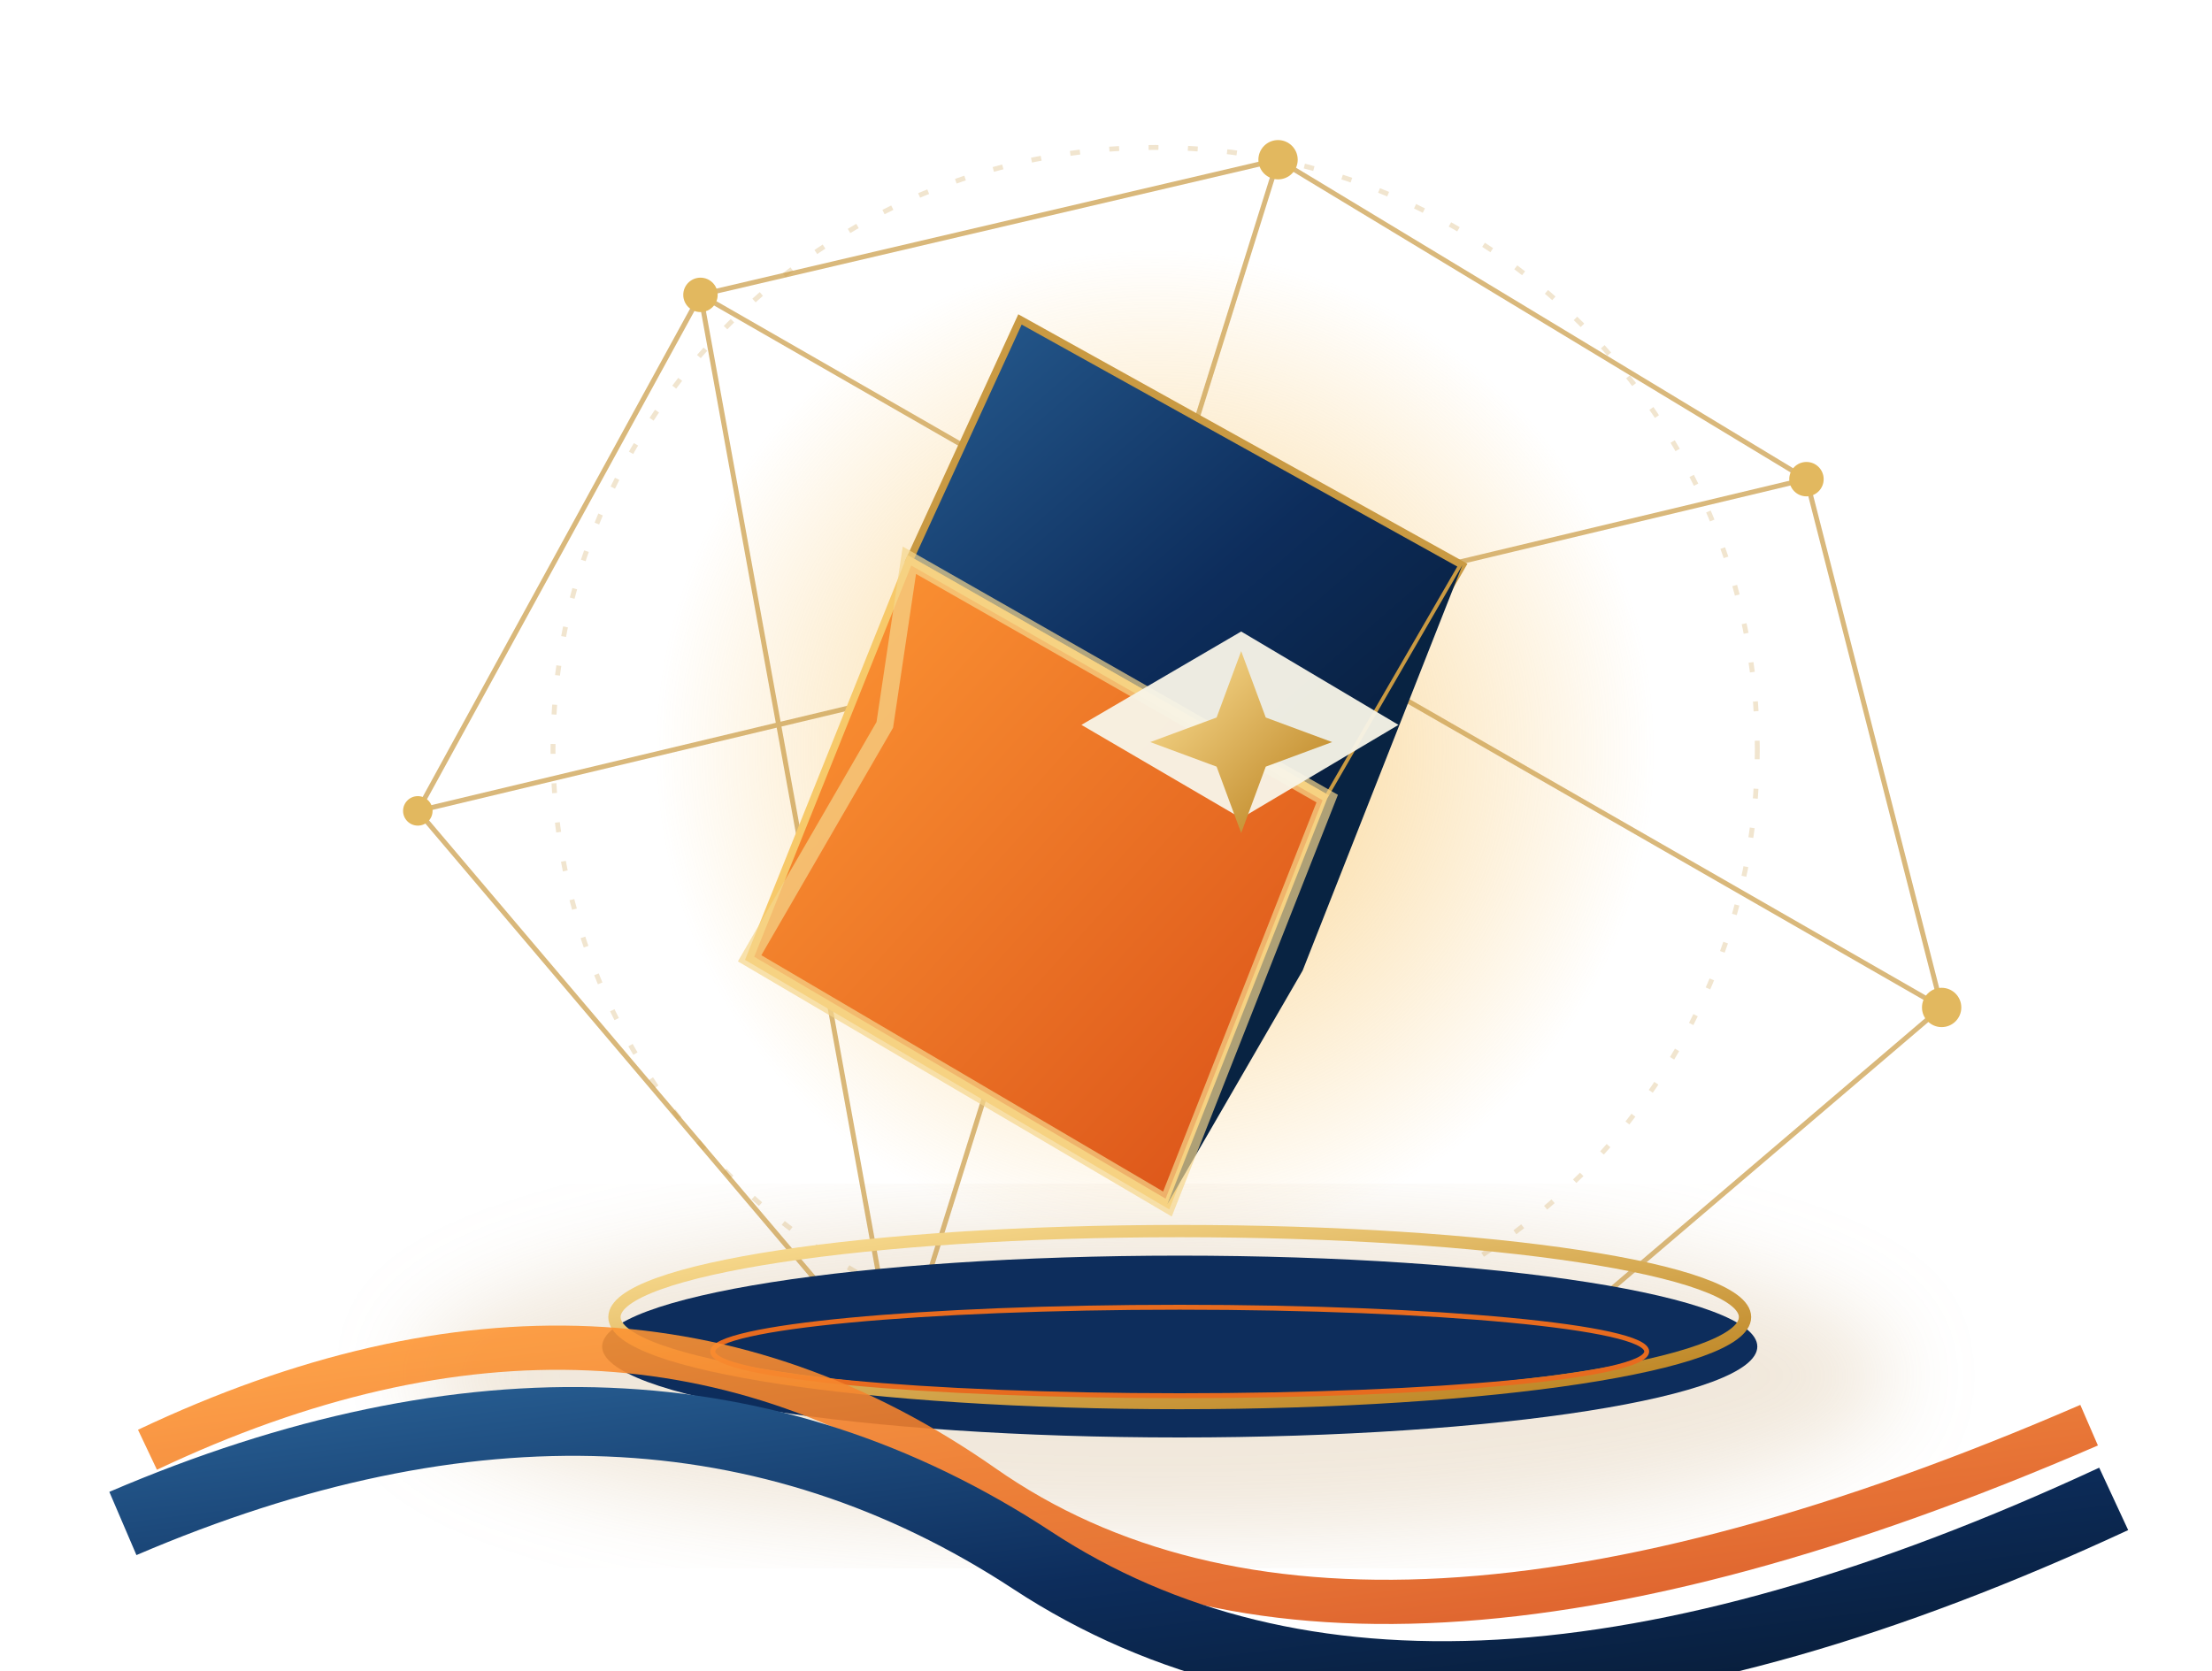
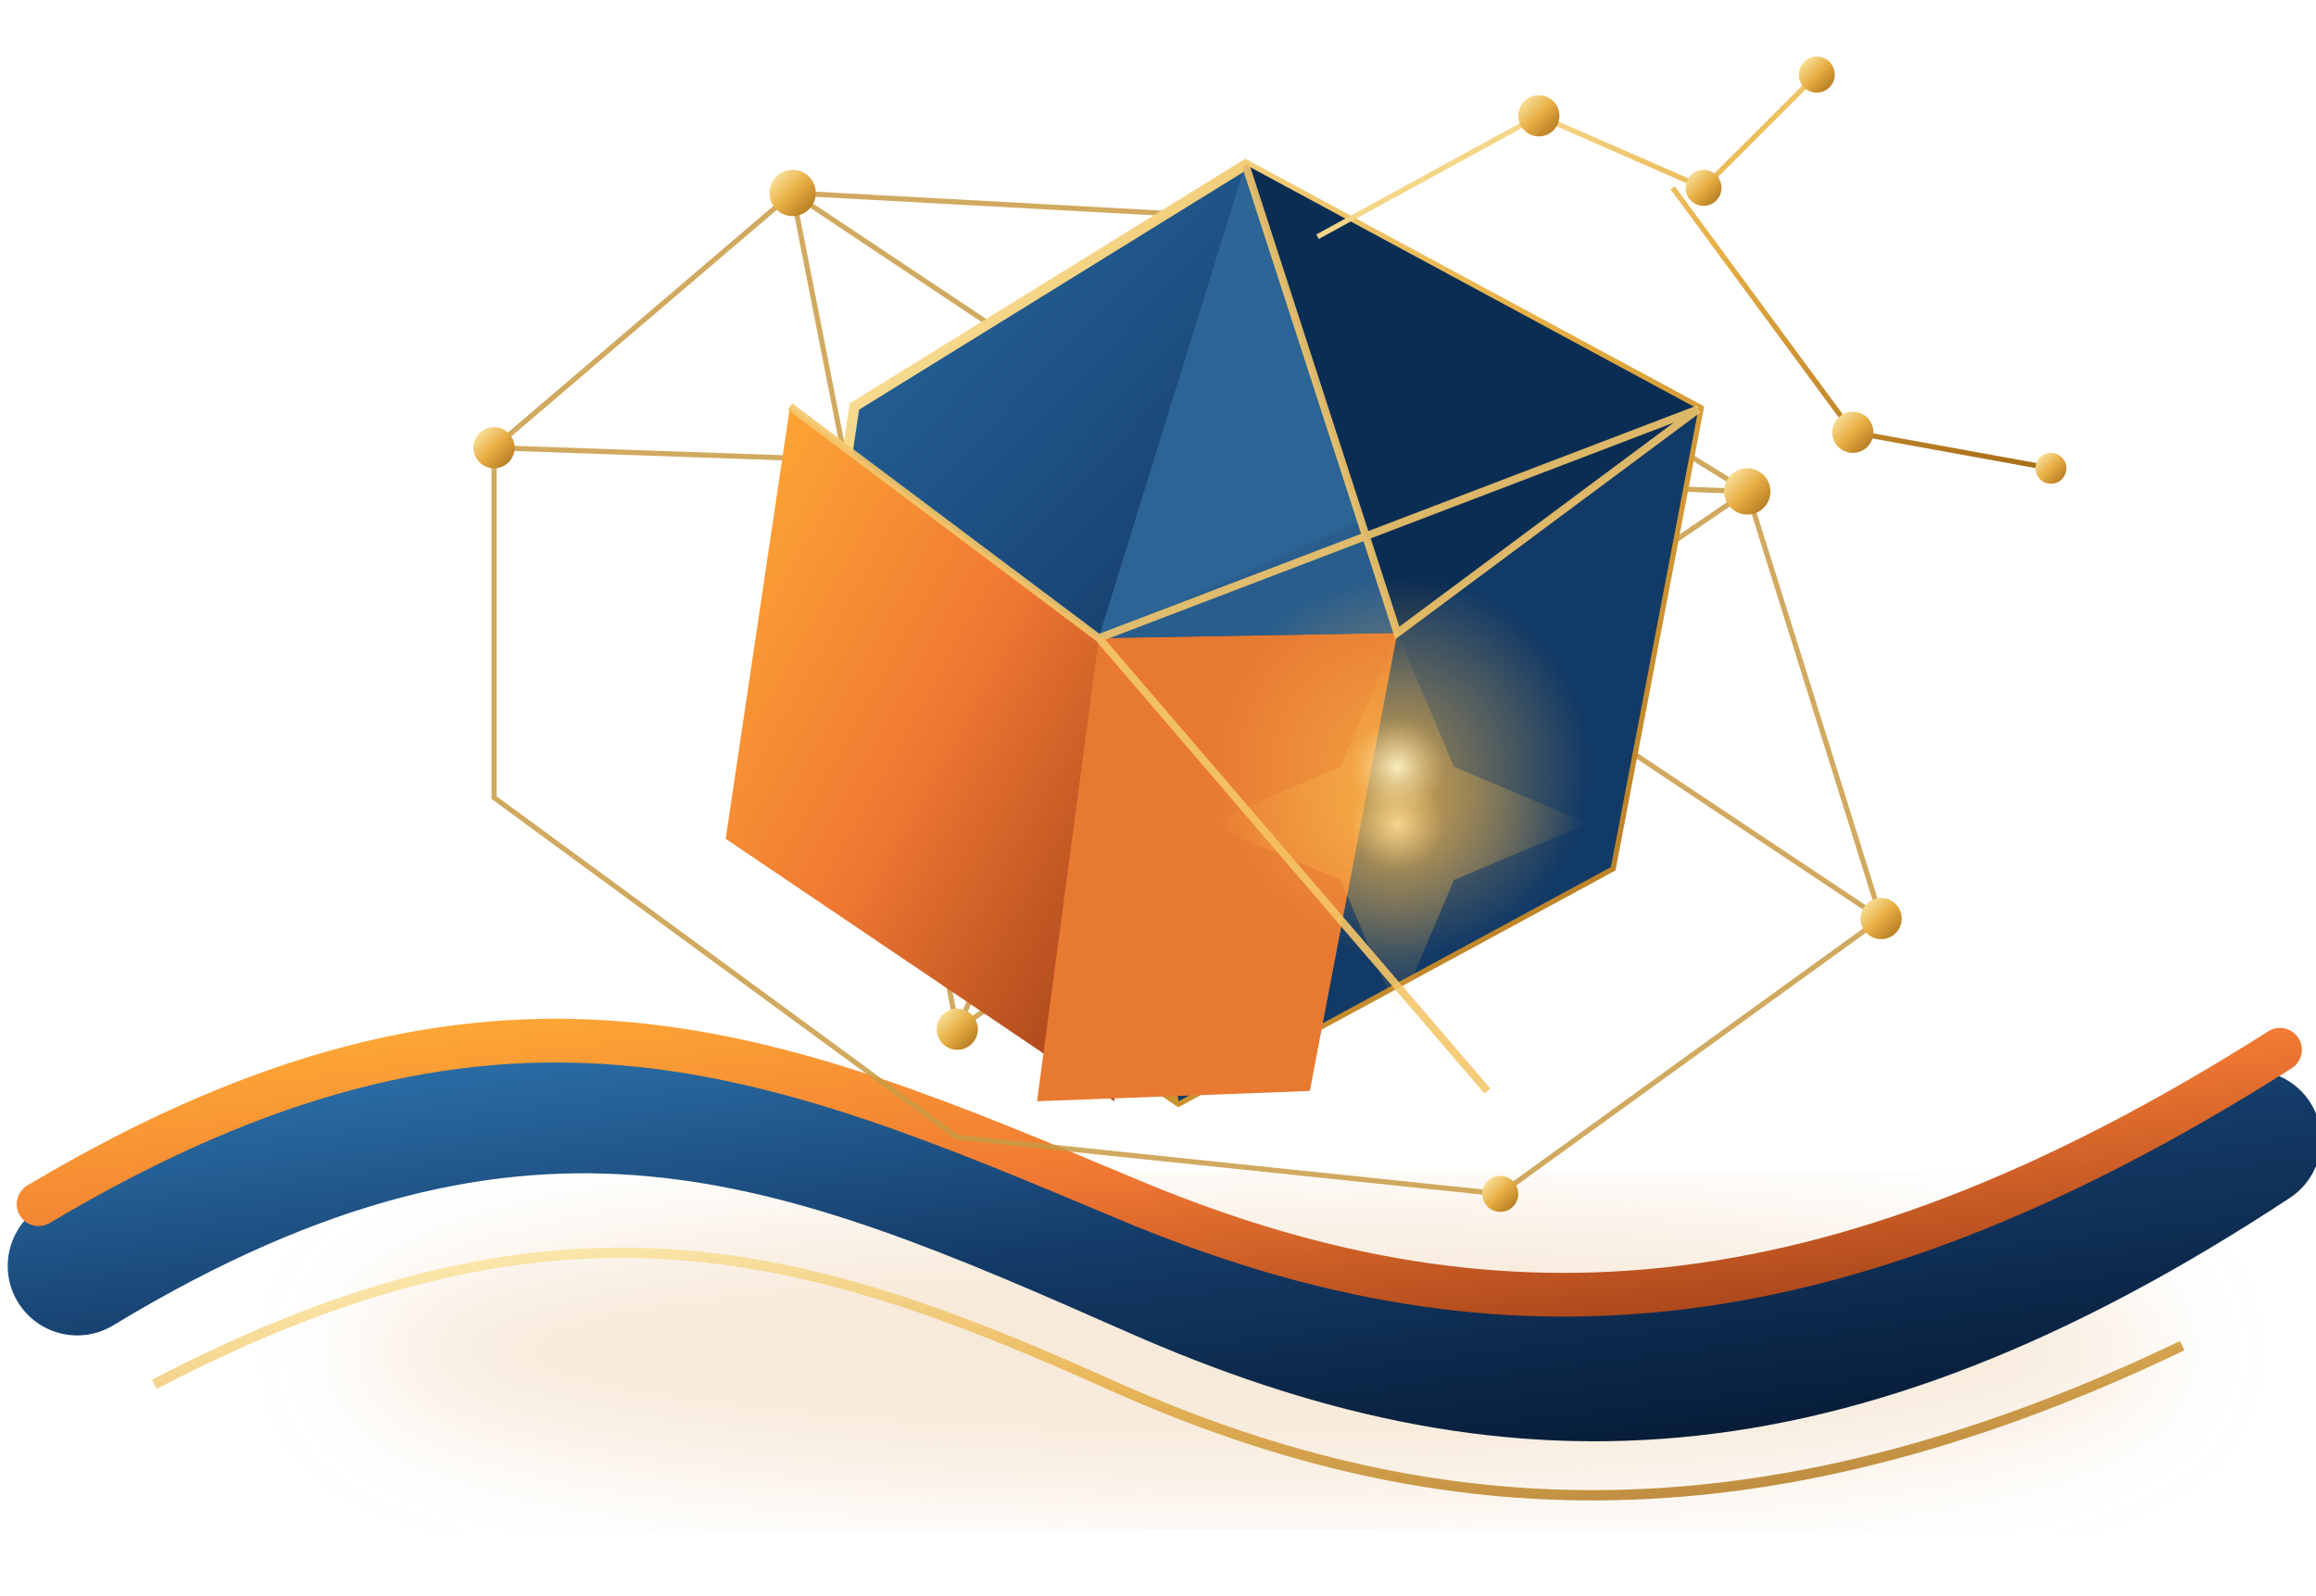
- <svg xmlns="http://www.w3.org/2000/svg" viewBox="0 0 900 680">
+ <svg xmlns="http://www.w3.org/2000/svg" viewBox="0 0 900 620" role="img" aria-labelledby="title desc">
  <defs>
-     <linearGradient id="navy" x2="1" y2="1">
-       <stop stop-color="#275d91" />
-       <stop offset=".55" stop-color="#0d2d5c" />
-       <stop offset="1" stop-color="#071b35" />
+     <linearGradient id="navy" x1="0" y1="0" x2="1" y2="1">
+       <stop stop-color="#2b6ea7" />
+       <stop offset=".5" stop-color="#143b68" />
+       <stop offset="1" stop-color="#071d38" />
    </linearGradient>
-     <linearGradient id="orange" x2="1" y2="1">
-       <stop stop-color="#ff9a36" />
-       <stop offset="1" stop-color="#d84d16" />
+     <linearGradient id="orange" x1="0" y1="0" x2="1" y2="1">
+       <stop stop-color="#ffad36" />
+       <stop offset=".5" stop-color="#f07832" />
+       <stop offset="1" stop-color="#9c3c16" />
    </linearGradient>
-     <linearGradient id="gold" x2="1" y2="1">
-       <stop stop-color="#ffe49a" />
-       <stop offset="1" stop-color="#b67b18" />
+     <linearGradient id="gold" x1="0" y1="0" x2="1" y2="1">
+       <stop stop-color="#fff0b4" />
+       <stop offset=".5" stop-color="#e7ae43" />
+       <stop offset="1" stop-color="#a66c18" />
    </linearGradient>
-     <radialGradient id="glow">
-       <stop stop-color="#f7bd54" stop-opacity=".7" />
-       <stop offset="1" stop-color="#f7bd54" stop-opacity="0" />
+     <radialGradient id="shine">
+       <stop stop-color="#fff4c4" stop-opacity=".95" />
+       <stop offset=".25" stop-color="#f8b94c" stop-opacity=".45" />
+       <stop offset="1" stop-color="#f8b94c" stop-opacity="0" />
    </radialGradient>
-     <filter id="shadow">
-       <feGaussianBlur stdDeviation="18" />
+     <filter id="blur">
+       <feGaussianBlur stdDeviation="22" />
    </filter>
  </defs>
-   <ellipse cx="470" cy="560" rx="300" ry="65" fill="#b78b4b" opacity=".2" filter="url(#shadow)" />
-   <circle cx="470" cy="305" r="245" fill="none" stroke="#c99a43" stroke-opacity=".25" stroke-width="2" stroke-dasharray="4 12" />
-   <circle cx="470" cy="305" r="205" fill="url(#glow)" />
-   <g fill="none" stroke="#c99a43" stroke-width="2" opacity=".7">
-     <path d="M170 330 285 120 520 65 735 195 790 410 620 555 365 560 170 330Z" />
-     <path d="m285 120 80 440M520 65 365 560M735 195 170 330M790 410 285 120" />
+   <ellipse cx="490" cy="525" rx="350" ry="58" fill="#d48a32" opacity=".18" filter="url(#blur)" />
+   <path d="M30 492C205 386 313 433 449 493s259 60 426-50" fill="none" stroke="url(#navy)" stroke-width="54" stroke-linecap="round" />
+   <path d="M15 468C193 362 300 408 438 466s270 55 448-58" fill="none" stroke="url(#orange)" stroke-width="17" stroke-linecap="round" />
+   <path d="M60 538c155-81 251-54 371 0s248 66 417-15" fill="none" stroke="url(#gold)" stroke-width="4" opacity=".85" />
+   <g stroke="#c99a43" stroke-width="2" fill="none" opacity=".85">
+     <path d="m192 174 116-99 201 11 170 105 52 166-148 107-211-22-180-132z" />
+     <path d="m308 75 64 325M509 86 372 400m307-209L192 174m487 17-307 209m359-43L308 75" />
  </g>
-   <g fill="#e2b85f">
-     <circle cx="285" cy="120" r="7" />
-     <circle cx="520" cy="65" r="8" />
-     <circle cx="735" cy="195" r="7" />
-     <circle cx="790" cy="410" r="8" />
-     <circle cx="620" cy="555" r="6" />
-     <circle cx="365" cy="560" r="7" />
-     <circle cx="170" cy="330" r="6" />
+   <g fill="url(#gold)">
+     <circle cx="192" cy="174" r="8" />
+     <circle cx="308" cy="75" r="9" />
+     <circle cx="509" cy="86" r="8" />
+     <circle cx="679" cy="191" r="9" />
+     <circle cx="731" cy="357" r="8" />
+     <circle cx="583" cy="464" r="7" />
+     <circle cx="372" cy="400" r="8" />
  </g>
-   <ellipse cx="480" cy="548" rx="235" ry="37" fill="#0d2d5c" />
-   <ellipse cx="480" cy="536" rx="230" ry="35" fill="none" stroke="url(#gold)" stroke-width="5" />
-   <ellipse cx="480" cy="550" rx="190" ry="18" fill="none" stroke="#e76b1f" stroke-width="2" />
-   <g transform="translate(230 120)">
-     <path d="M185 10 365 110 310 205 140 108Z" fill="url(#navy)" stroke="#c99a43" stroke-width="3" />
-     <path d="m140 108 170 97-65 165-170-100z" fill="url(#orange)" stroke="#f7c96a" stroke-width="3" />
-     <path d="m310 205 55-95-65 165-55 95z" fill="#082342" />
-     <path d="m140 108 170 97-65 165-170-100 55-95Z" fill="none" stroke="#f5d58c" stroke-width="7" opacity=".7" />
-     <path d="m210 175 65-38 64 38-64 38z" fill="#f8f4e8" opacity=".95" />
-     <path d="m275 145 10 27 27 10-27 10-10 27-10-27-27-10 27-10z" fill="url(#gold)" />
+   <g transform="translate(252 64)">
+     <path d="m232 0 176 95-34 178-168 91-151-102 25-168z" fill="url(#navy)" stroke="url(#gold)" stroke-width="4" />
+     <path d="m232 0-57 184 199-89z" fill="#3476a9" opacity=".9" />
+     <path d="m232 0 176 95-117 87z" fill="#0a2d54" />
+     <path d="m175 184 116-2 117-87-34 178-168 91z" fill="#123a66" />
+     <path d="m175 184-120-90-25 168 151 102z" fill="url(#orange)" />
+     <path d="m175 184 116-2-34 178-106 4z" fill="#e87931" />
+     <path d="m175 184 57-184 59 182z" fill="#2b6393" opacity=".85" />
+     <path d="m232 0 59 182 117-87M175 184l-120-90m120 90 151 176m-151-176 233-89" fill="none" stroke="#f4c66a" stroke-width="3" opacity=".9" />
+     <path d="m291 182 22 52 52 22-52 22-22 52-22-52-52-22 52-22z" fill="url(#shine)" />
+     <circle cx="291" cy="234" r="74" fill="url(#shine)" />
  </g>
-   <path d="M60 590Q250 500 400 605T850 580" fill="none" stroke="url(#orange)" stroke-width="18" opacity=".9" />
-   <path d="M50 620Q260 530 420 635T860 610" fill="none" stroke="url(#navy)" stroke-width="28" />
+   <g stroke="url(#gold)" stroke-width="2" fill="none">
+     <path d="m512 92 86-47 64 28 44-44M650 73l70 95 77 14" />
+   </g>
+   <g fill="url(#gold)">
+     <circle cx="598" cy="45" r="8" />
+     <circle cx="662" cy="73" r="7" />
+     <circle cx="706" cy="29" r="7" />
+     <circle cx="720" cy="168" r="8" />
+     <circle cx="797" cy="182" r="6" />
+   </g>
</svg>
